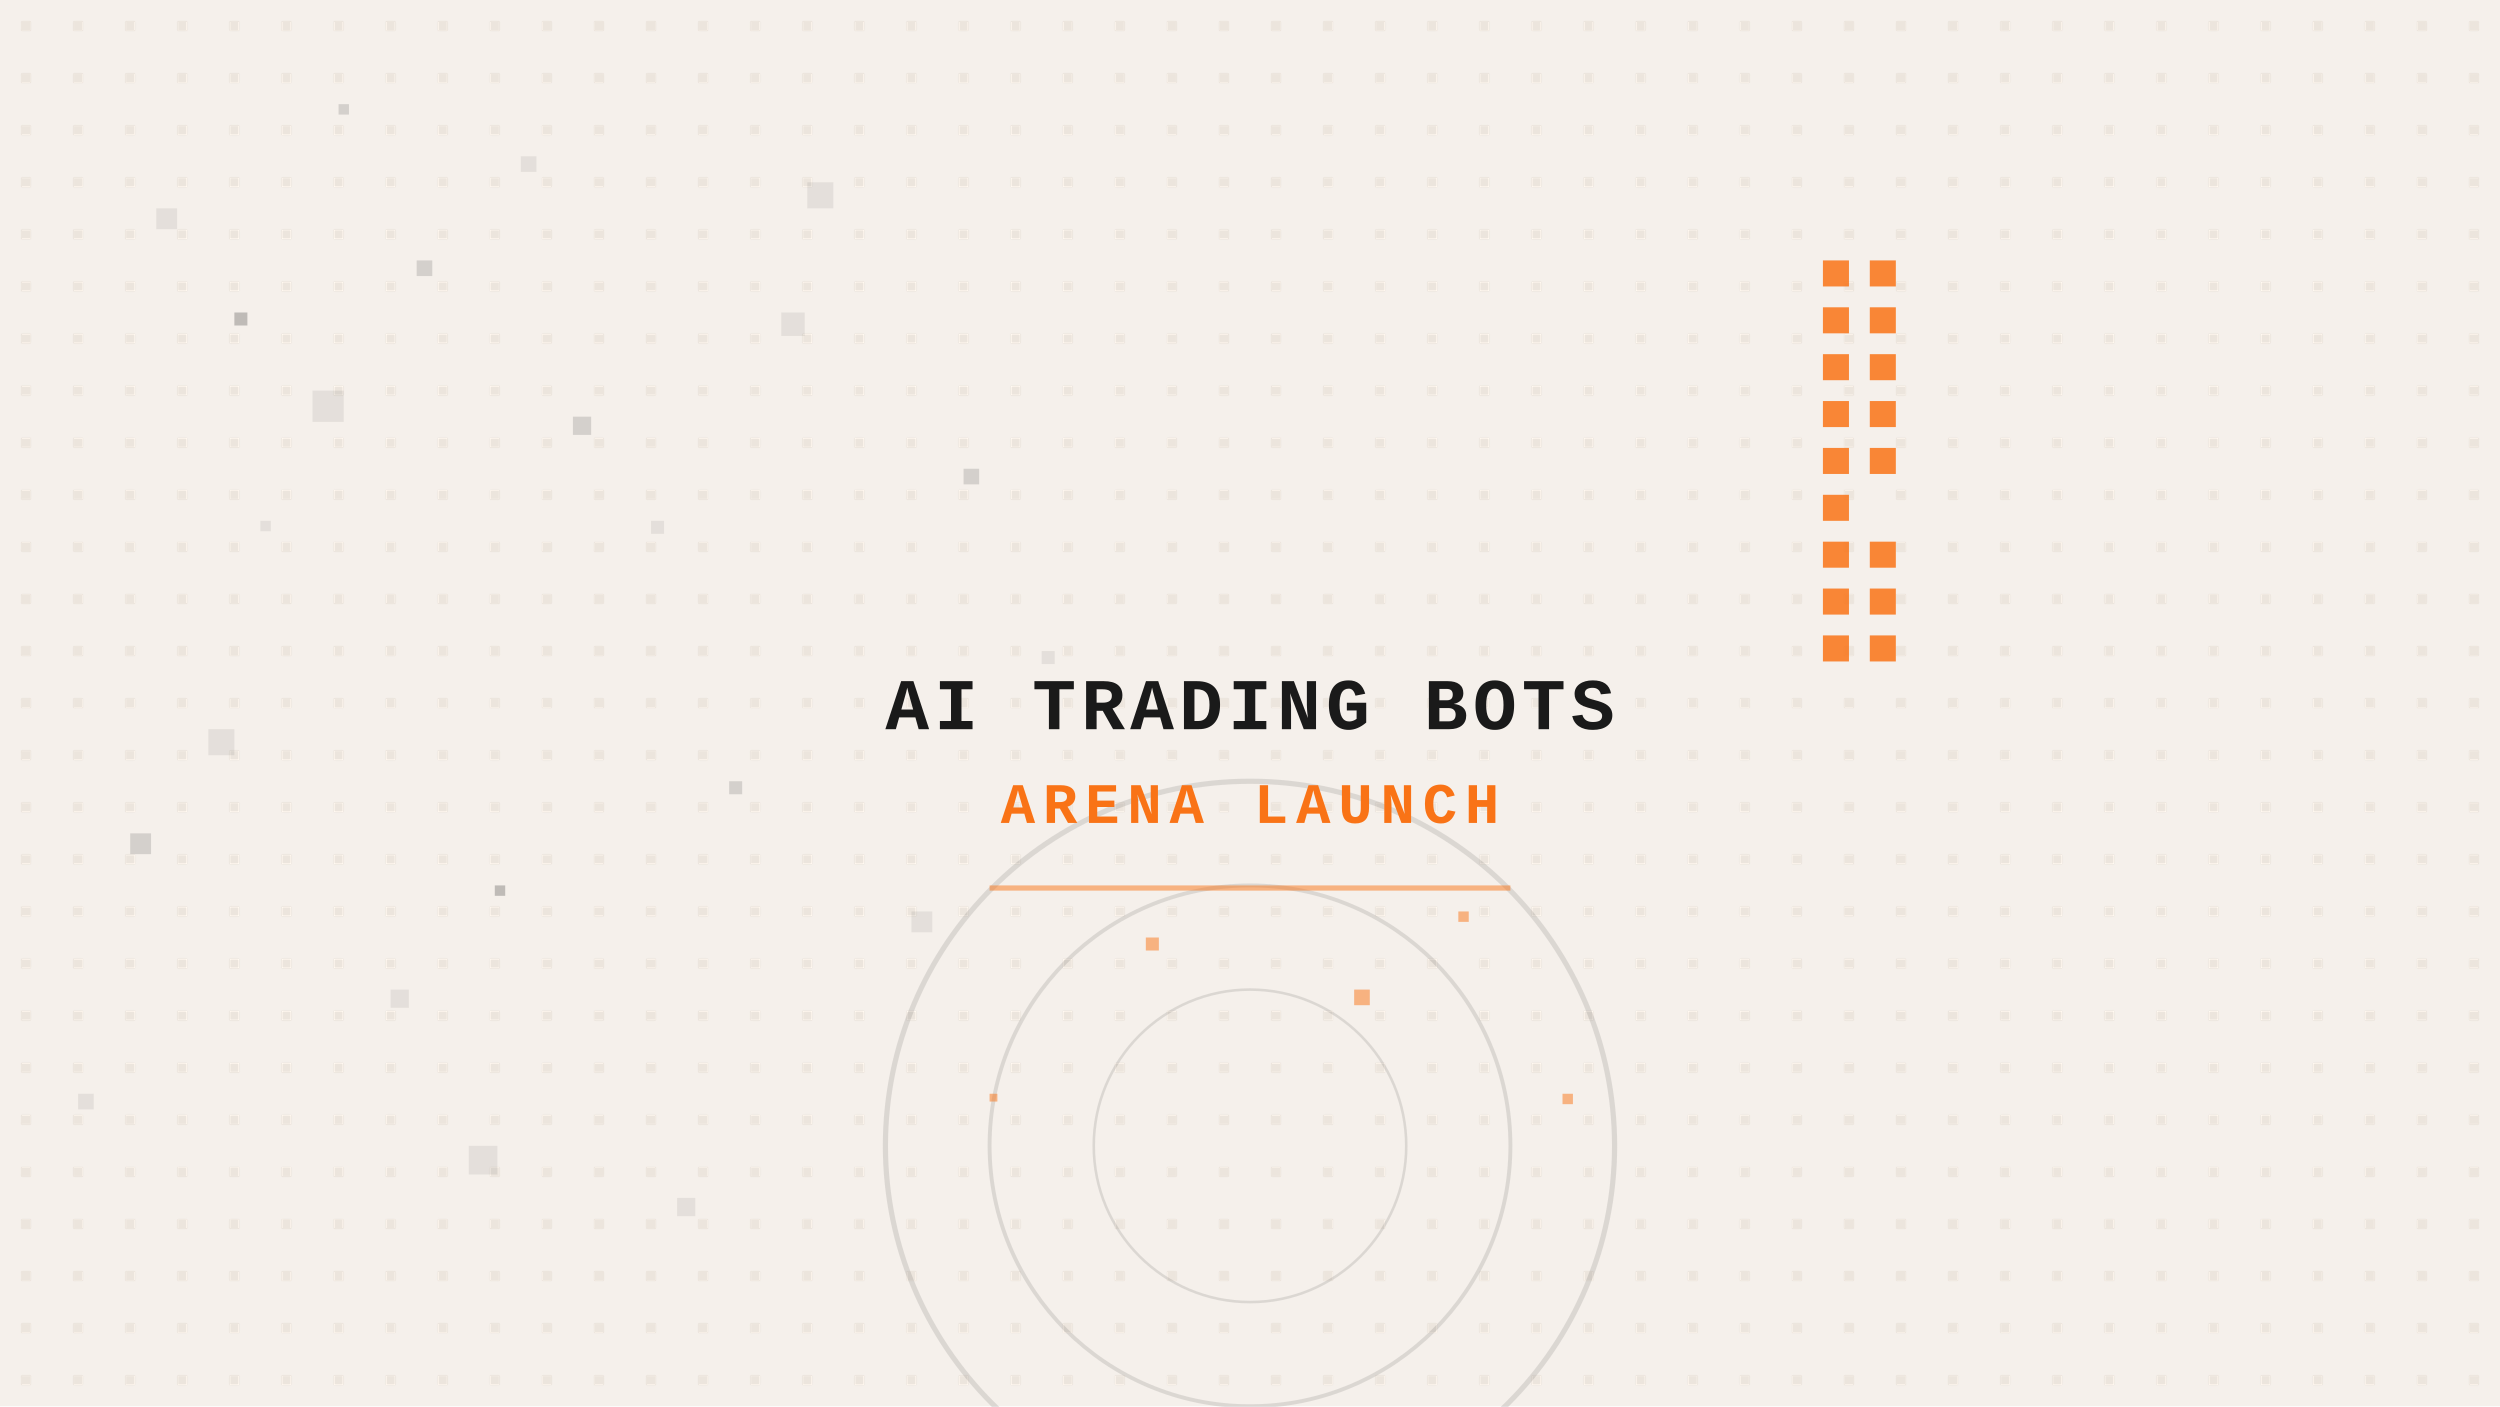
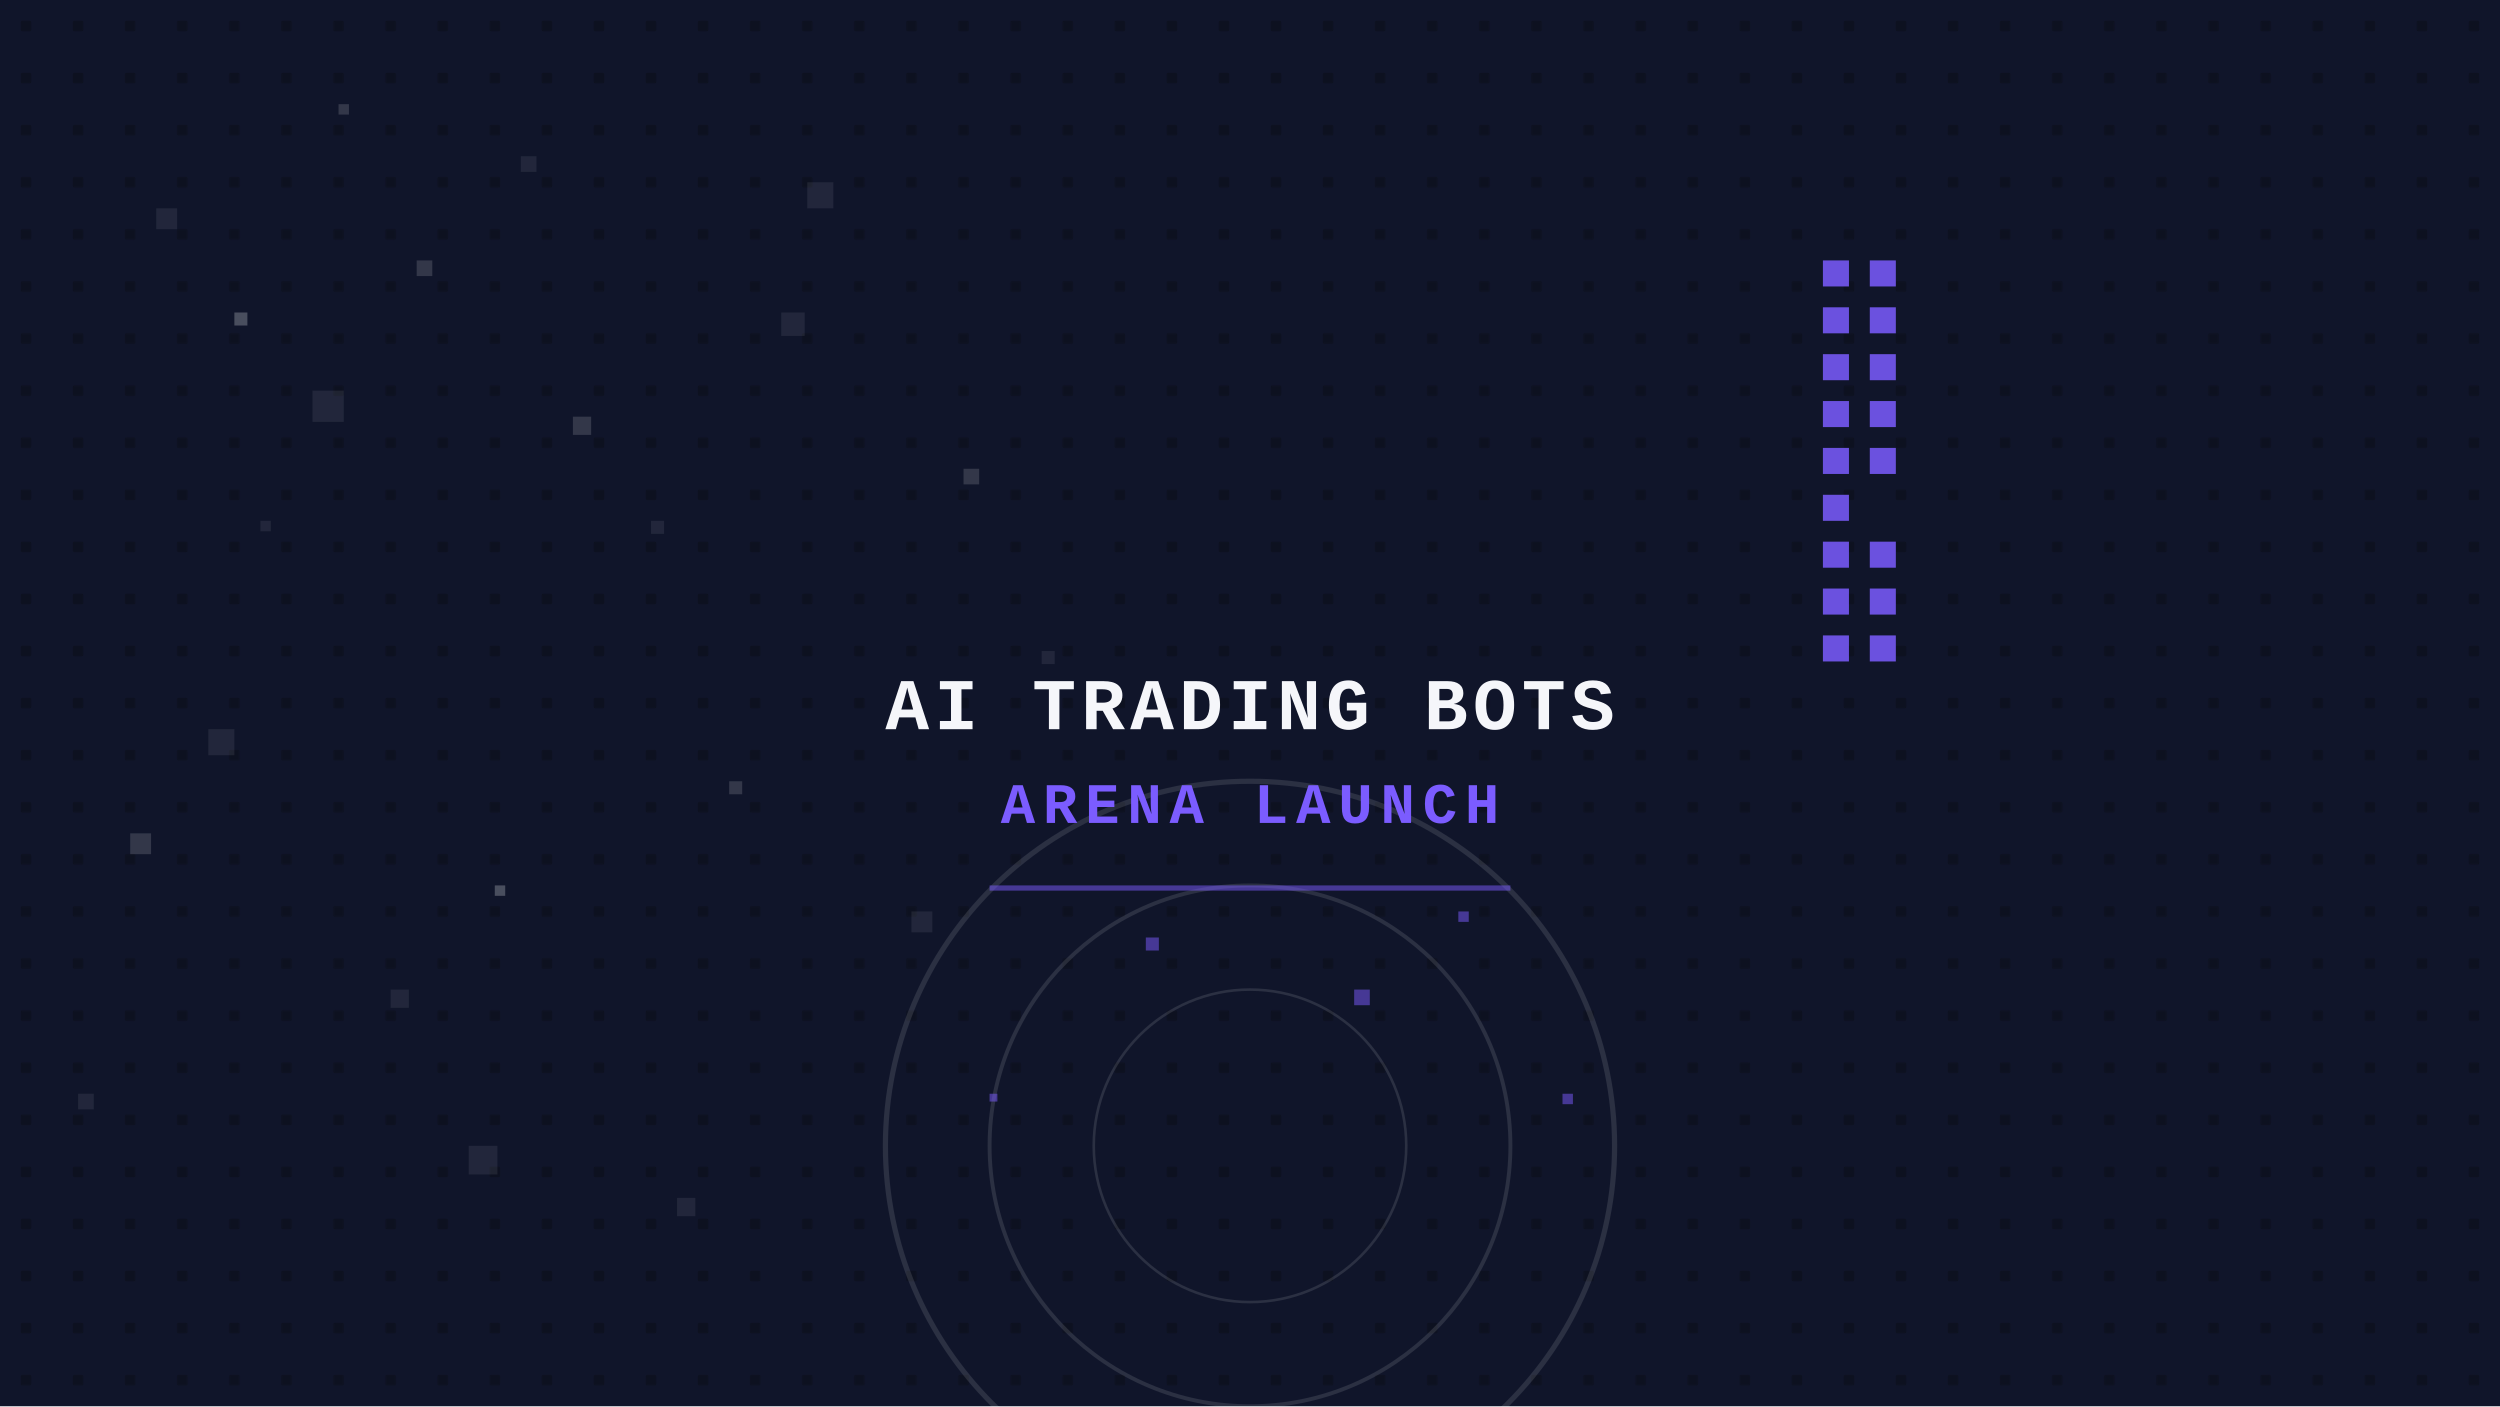
<svg xmlns="http://www.w3.org/2000/svg" viewBox="0 0 960 540">
-   <rect width="960" height="540" fill="#F5F0EB" />
+   <rect width="960" height="540" fill="#10152a" />
  <pattern id="dots" width="20" height="20" patternUnits="userSpaceOnUse">
-     <rect width="4" height="4" x="8" y="8" fill="#ECE5DD" rx="0.5" />
+     <rect width="4" height="4" x="8" y="8" fill="#0d1120" rx="0.5" />
  </pattern>
  <rect width="960" height="540" fill="url(#dots)" />
-   <g fill="#1a1a1a" opacity="0.08">
+   <g fill="#f5f6fa" opacity="0.08">
    <rect x="60" y="80" width="8" height="8" />
    <rect x="120" y="150" width="12" height="12" />
    <rect x="200" y="60" width="6" height="6" />
    <rect x="80" y="280" width="10" height="10" />
    <rect x="150" y="380" width="7" height="7" />
    <rect x="250" y="200" width="5" height="5" />
    <rect x="300" y="120" width="9" height="9" />
    <rect x="180" y="440" width="11" height="11" />
    <rect x="30" y="420" width="6" height="6" />
    <rect x="350" y="350" width="8" height="8" />
    <rect x="400" y="250" width="5" height="5" />
    <rect x="260" y="460" width="7" height="7" />
    <rect x="100" y="200" width="4" height="4" />
    <rect x="310" y="70" width="10" height="10" />
  </g>
-   <g fill="#1a1a1a" opacity="0.15">
+   <g fill="#f5f6fa" opacity="0.15">
    <rect x="160" y="100" width="6" height="6" />
    <rect x="50" y="320" width="8" height="8" />
    <rect x="280" y="300" width="5" height="5" />
    <rect x="220" y="160" width="7" height="7" />
    <rect x="130" y="40" width="4" height="4" />
    <rect x="370" y="180" width="6" height="6" />
  </g>
-   <g fill="#1a1a1a" opacity="0.25">
+   <g fill="#f5f6fa" opacity="0.25">
    <rect x="90" y="120" width="5" height="5" />
    <rect x="190" y="340" width="4" height="4" />
  </g>
  <g opacity="0.12">
-     <circle cx="480" cy="440" r="140" fill="none" stroke="#1a1a1a" stroke-width="2" />
-     <circle cx="480" cy="440" r="100" fill="none" stroke="#1a1a1a" stroke-width="1.5" />
-     <circle cx="480" cy="440" r="60" fill="none" stroke="#1a1a1a" stroke-width="1" />
+     <circle cx="480" cy="440" r="140" fill="none" stroke="#f5f6fa" stroke-width="2" />
+     <circle cx="480" cy="440" r="100" fill="none" stroke="#f5f6fa" stroke-width="1.5" />
+     <circle cx="480" cy="440" r="60" fill="none" stroke="#f5f6fa" stroke-width="1" />
  </g>
-   <g fill="#f97316" opacity="0.85">
+   <g fill="#7b5cff" opacity="0.85">
    <rect x="700" y="100" width="10" height="10" />
    <rect x="718" y="100" width="10" height="10" />
    <rect x="700" y="118" width="10" height="10" />
    <rect x="718" y="118" width="10" height="10" />
    <rect x="700" y="136" width="10" height="10" />
    <rect x="718" y="136" width="10" height="10" />
    <rect x="700" y="154" width="10" height="10" />
    <rect x="718" y="154" width="10" height="10" />
    <rect x="700" y="172" width="10" height="10" />
    <rect x="718" y="172" width="10" height="10" />
    <rect x="700" y="190" width="10" height="10" />
    <rect x="700" y="208" width="10" height="10" />
    <rect x="700" y="226" width="10" height="10" />
    <rect x="718" y="208" width="10" height="10" />
    <rect x="718" y="226" width="10" height="10" />
    <rect x="718" y="244" width="10" height="10" />
    <rect x="700" y="244" width="10" height="10" />
  </g>
-   <g fill="#f97316" opacity="0.5">
+   <g fill="#7b5cff" opacity="0.5">
    <rect x="520" y="380" width="6" height="6" />
    <rect x="600" y="420" width="4" height="4" />
    <rect x="440" y="360" width="5" height="5" />
    <rect x="380" y="420" width="3" height="3" />
    <rect x="560" y="350" width="4" height="4" />
  </g>
-   <text x="480" y="280" font-family="'Courier New',monospace" font-size="28" font-weight="900" fill="#1a1a1a" text-anchor="middle" letter-spacing="2">
+   <text x="480" y="280" font-family="'Courier New',monospace" font-size="28" font-weight="900" fill="#f5f6fa" text-anchor="middle" letter-spacing="2">
    AI TRADING BOTS
  </text>
-   <text x="480" y="316" font-family="'Courier New',monospace" font-size="22" font-weight="700" fill="#f97316" text-anchor="middle" letter-spacing="3">
+   <text x="480" y="316" font-family="'Courier New',monospace" font-size="22" font-weight="700" fill="#7b5cff" text-anchor="middle" letter-spacing="3">
    ARENA LAUNCH
  </text>
-   <rect x="380" y="340" width="200" height="2" fill="#f97316" opacity="0.5" />
+   <rect x="380" y="340" width="200" height="2" fill="#7b5cff" opacity="0.5" />
</svg>
